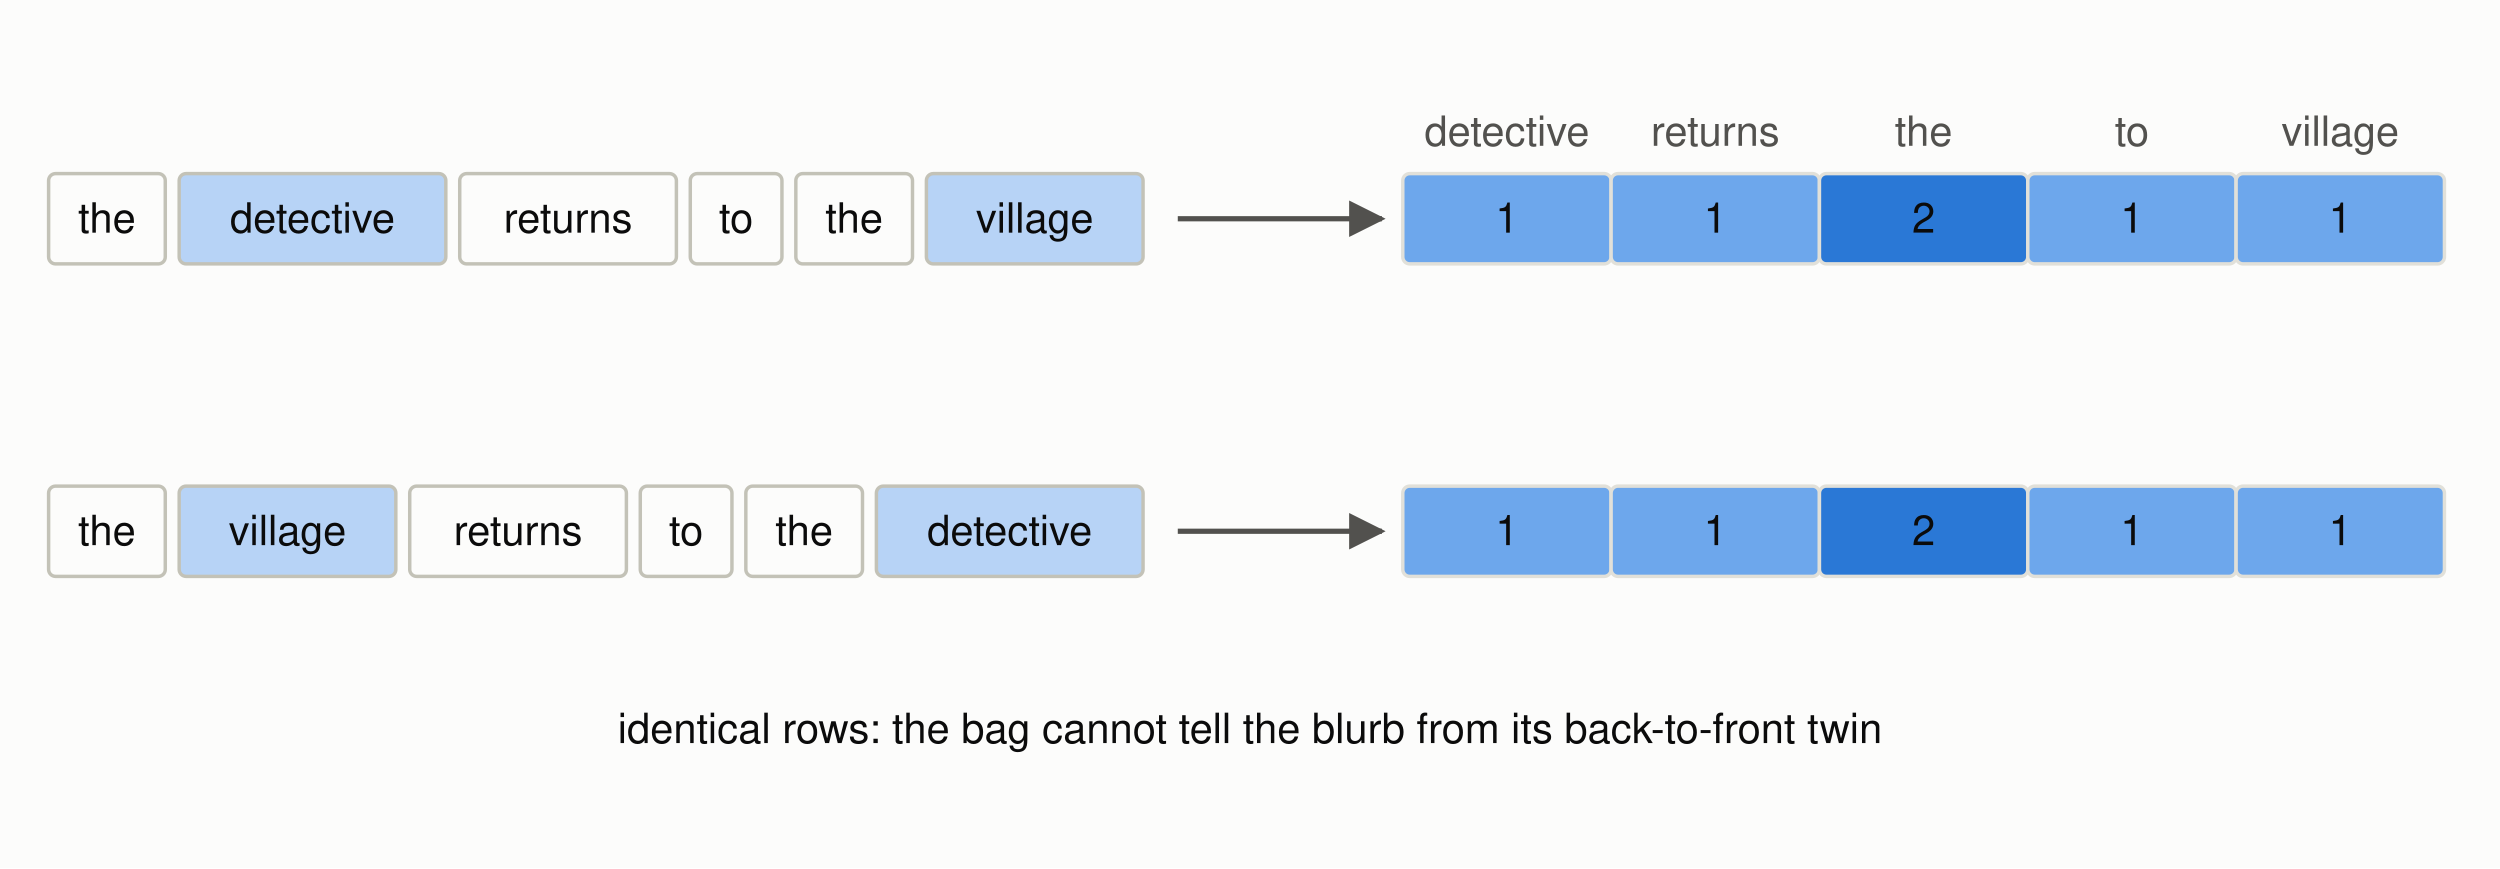
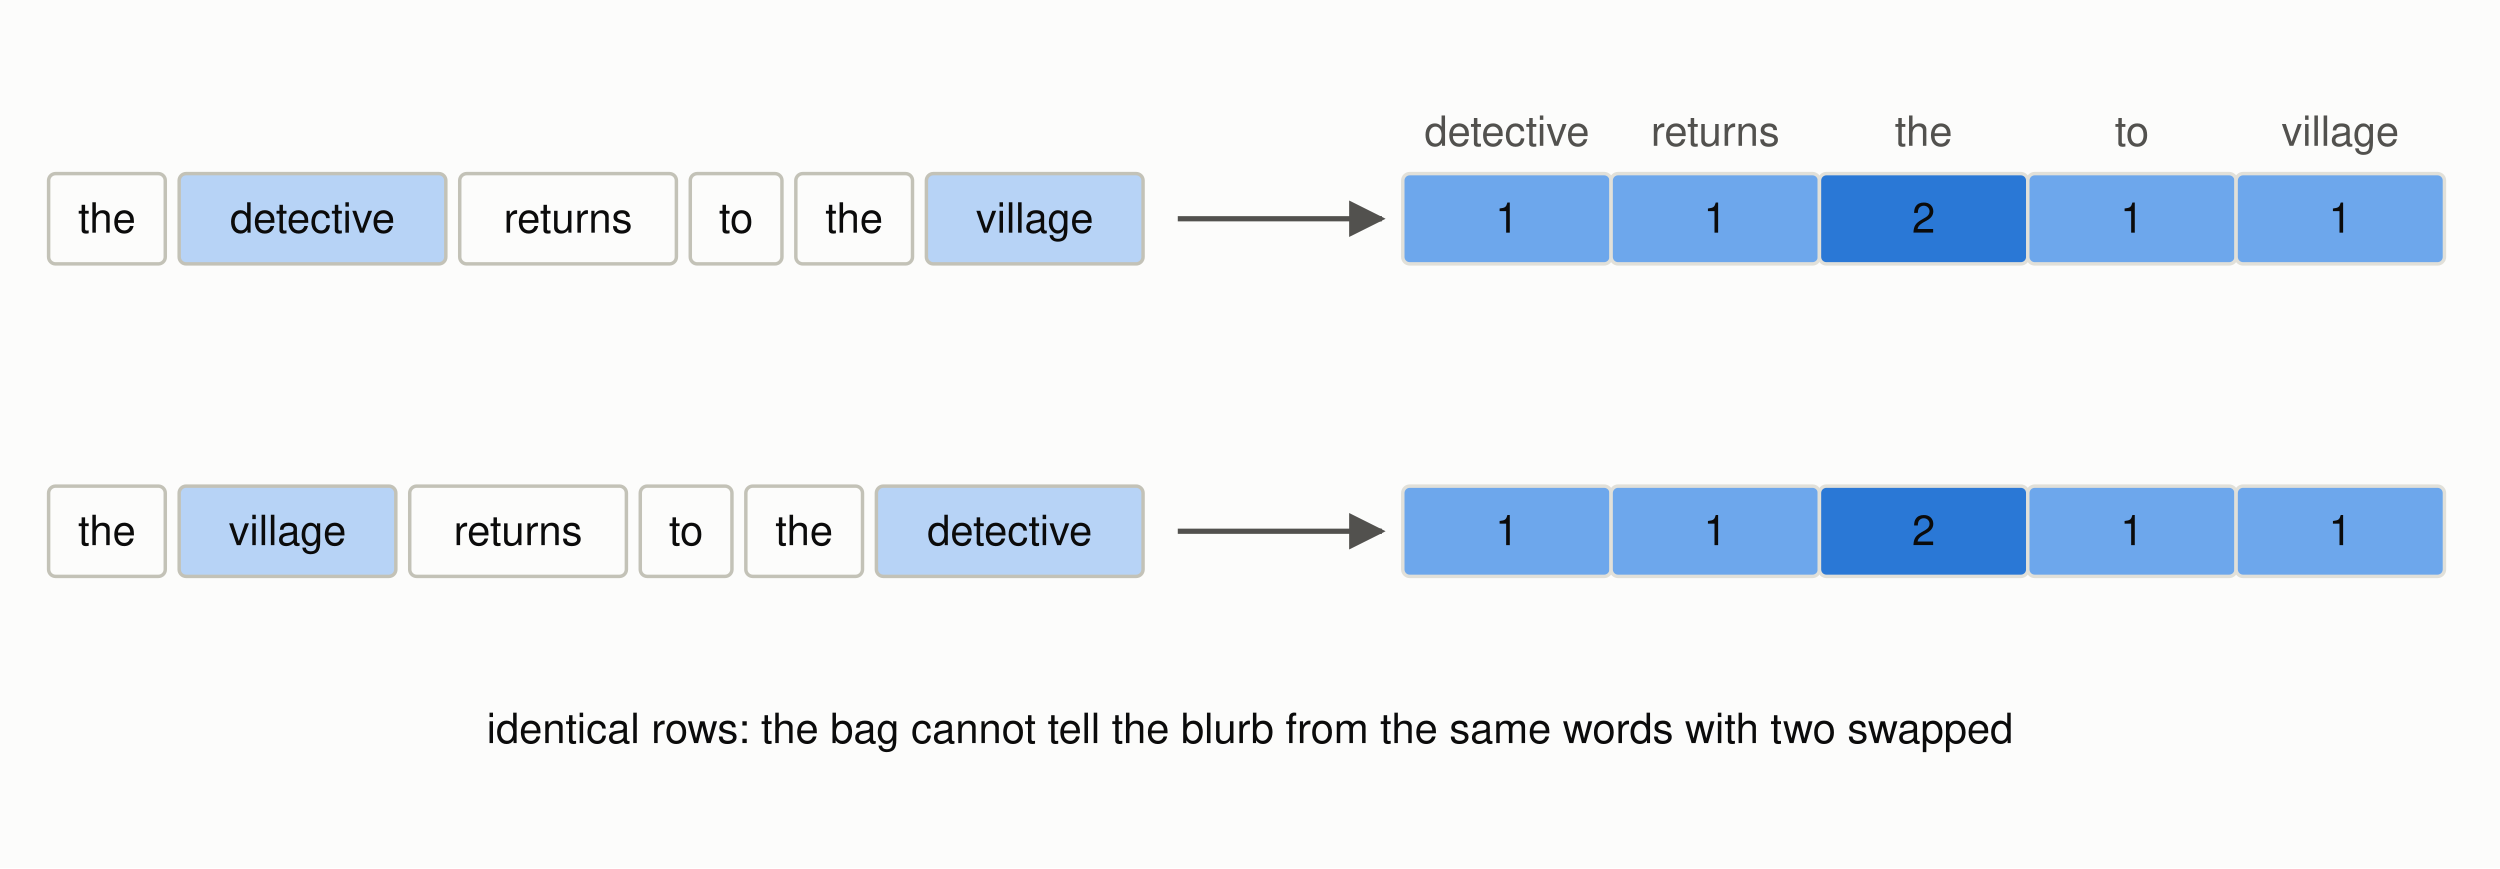
<svg xmlns="http://www.w3.org/2000/svg" viewBox="0 0 720 250" width="720" height="250" role="img" aria-labelledby="title desc">
  <defs>
    <marker id="arrow" viewBox="0 0 10 10" refX="9" refY="5" markerWidth="7" markerHeight="7" orient="auto-start-reverse">
      <path d="M0,0 L10,5 L0,10 z" fill="#52514e" />
    </marker>
  </defs>
  <rect width="720" height="250" fill="#fcfcfb" />
  <g font-family="system-ui, -apple-system, 'Segoe UI', Helvetica, Arial, sans-serif" font-size="12" fill="#0b0b0b">
    <rect x="14" y="50" width="33.6" height="26" rx="2" fill="#fcfcfb" stroke="#c3c2b7" stroke-width="1" />
    <text x="30.8" y="67" text-anchor="middle">the</text>
    <rect x="51.6" y="50" width="76.8" height="26" rx="2" fill="#b7d3f6" stroke="#c3c2b7" stroke-width="1" />
    <text x="90" y="67" text-anchor="middle">detective</text>
    <rect x="132.4" y="50" width="62.4" height="26" rx="2" fill="#fcfcfb" stroke="#c3c2b7" stroke-width="1" />
    <text x="163.6" y="67" text-anchor="middle">returns</text>
    <rect x="198.8" y="50" width="26.4" height="26" rx="2" fill="#fcfcfb" stroke="#c3c2b7" stroke-width="1" />
    <text x="212" y="67" text-anchor="middle">to</text>
    <rect x="229.2" y="50" width="33.6" height="26" rx="2" fill="#fcfcfb" stroke="#c3c2b7" stroke-width="1" />
    <text x="246" y="67" text-anchor="middle">the</text>
    <rect x="266.8" y="50" width="62.4" height="26" rx="2" fill="#b7d3f6" stroke="#c3c2b7" stroke-width="1" />
    <text x="298" y="67" text-anchor="middle">village</text>
    <line x1="339.2" y1="63" x2="398" y2="63" stroke="#52514e" stroke-width="1.5" marker-end="url(#arrow)" />
    <rect x="404" y="50" width="60" height="26" rx="2" fill="#6da7ec" stroke="#e1e0d9" stroke-width="1" />
    <text x="434" y="67" text-anchor="middle">1</text>
    <rect x="464" y="50" width="60" height="26" rx="2" fill="#6da7ec" stroke="#e1e0d9" stroke-width="1" />
    <text x="494" y="67" text-anchor="middle">1</text>
    <rect x="524" y="50" width="60" height="26" rx="2" fill="#2a78d6" stroke="#e1e0d9" stroke-width="1" />
    <text x="554" y="67" text-anchor="middle">2</text>
    <rect x="584" y="50" width="60" height="26" rx="2" fill="#6da7ec" stroke="#e1e0d9" stroke-width="1" />
    <text x="614" y="67" text-anchor="middle">1</text>
    <rect x="644" y="50" width="60" height="26" rx="2" fill="#6da7ec" stroke="#e1e0d9" stroke-width="1" />
    <text x="674" y="67" text-anchor="middle">1</text>
    <text x="434" y="42" fill="#52514e" text-anchor="middle">detective</text>
    <text x="494" y="42" fill="#52514e" text-anchor="middle">returns</text>
    <text x="554" y="42" fill="#52514e" text-anchor="middle">the</text>
    <text x="614" y="42" fill="#52514e" text-anchor="middle">to</text>
    <text x="674" y="42" fill="#52514e" text-anchor="middle">village</text>
    <rect x="14" y="140" width="33.6" height="26" rx="2" fill="#fcfcfb" stroke="#c3c2b7" stroke-width="1" />
    <text x="30.8" y="157" text-anchor="middle">the</text>
    <rect x="51.6" y="140" width="62.4" height="26" rx="2" fill="#b7d3f6" stroke="#c3c2b7" stroke-width="1" />
    <text x="82.8" y="157" text-anchor="middle">village</text>
    <rect x="118" y="140" width="62.4" height="26" rx="2" fill="#fcfcfb" stroke="#c3c2b7" stroke-width="1" />
    <text x="149.2" y="157" text-anchor="middle">returns</text>
    <rect x="184.4" y="140" width="26.4" height="26" rx="2" fill="#fcfcfb" stroke="#c3c2b7" stroke-width="1" />
    <text x="197.6" y="157" text-anchor="middle">to</text>
    <rect x="214.8" y="140" width="33.6" height="26" rx="2" fill="#fcfcfb" stroke="#c3c2b7" stroke-width="1" />
    <text x="231.6" y="157" text-anchor="middle">the</text>
    <rect x="252.4" y="140" width="76.8" height="26" rx="2" fill="#b7d3f6" stroke="#c3c2b7" stroke-width="1" />
    <text x="290.8" y="157" text-anchor="middle">detective</text>
    <line x1="339.2" y1="153" x2="398" y2="153" stroke="#52514e" stroke-width="1.5" marker-end="url(#arrow)" />
    <rect x="404" y="140" width="60" height="26" rx="2" fill="#6da7ec" stroke="#e1e0d9" stroke-width="1" />
    <text x="434" y="157" text-anchor="middle">1</text>
    <rect x="464" y="140" width="60" height="26" rx="2" fill="#6da7ec" stroke="#e1e0d9" stroke-width="1" />
    <text x="494" y="157" text-anchor="middle">1</text>
    <rect x="524" y="140" width="60" height="26" rx="2" fill="#2a78d6" stroke="#e1e0d9" stroke-width="1" />
    <text x="554" y="157" text-anchor="middle">2</text>
    <rect x="584" y="140" width="60" height="26" rx="2" fill="#6da7ec" stroke="#e1e0d9" stroke-width="1" />
    <text x="614" y="157" text-anchor="middle">1</text>
    <rect x="644" y="140" width="60" height="26" rx="2" fill="#6da7ec" stroke="#e1e0d9" stroke-width="1" />
    <text x="674" y="157" text-anchor="middle">1</text>
-     <text x="360" y="214" text-anchor="middle">identical rows: the bag cannot tell the blurb from its back-to-front twin</text>
+     <text x="360" y="214" text-anchor="middle">identical rows: the bag cannot tell the blurb from the same words with two swapped</text>
  </g>
</svg>
